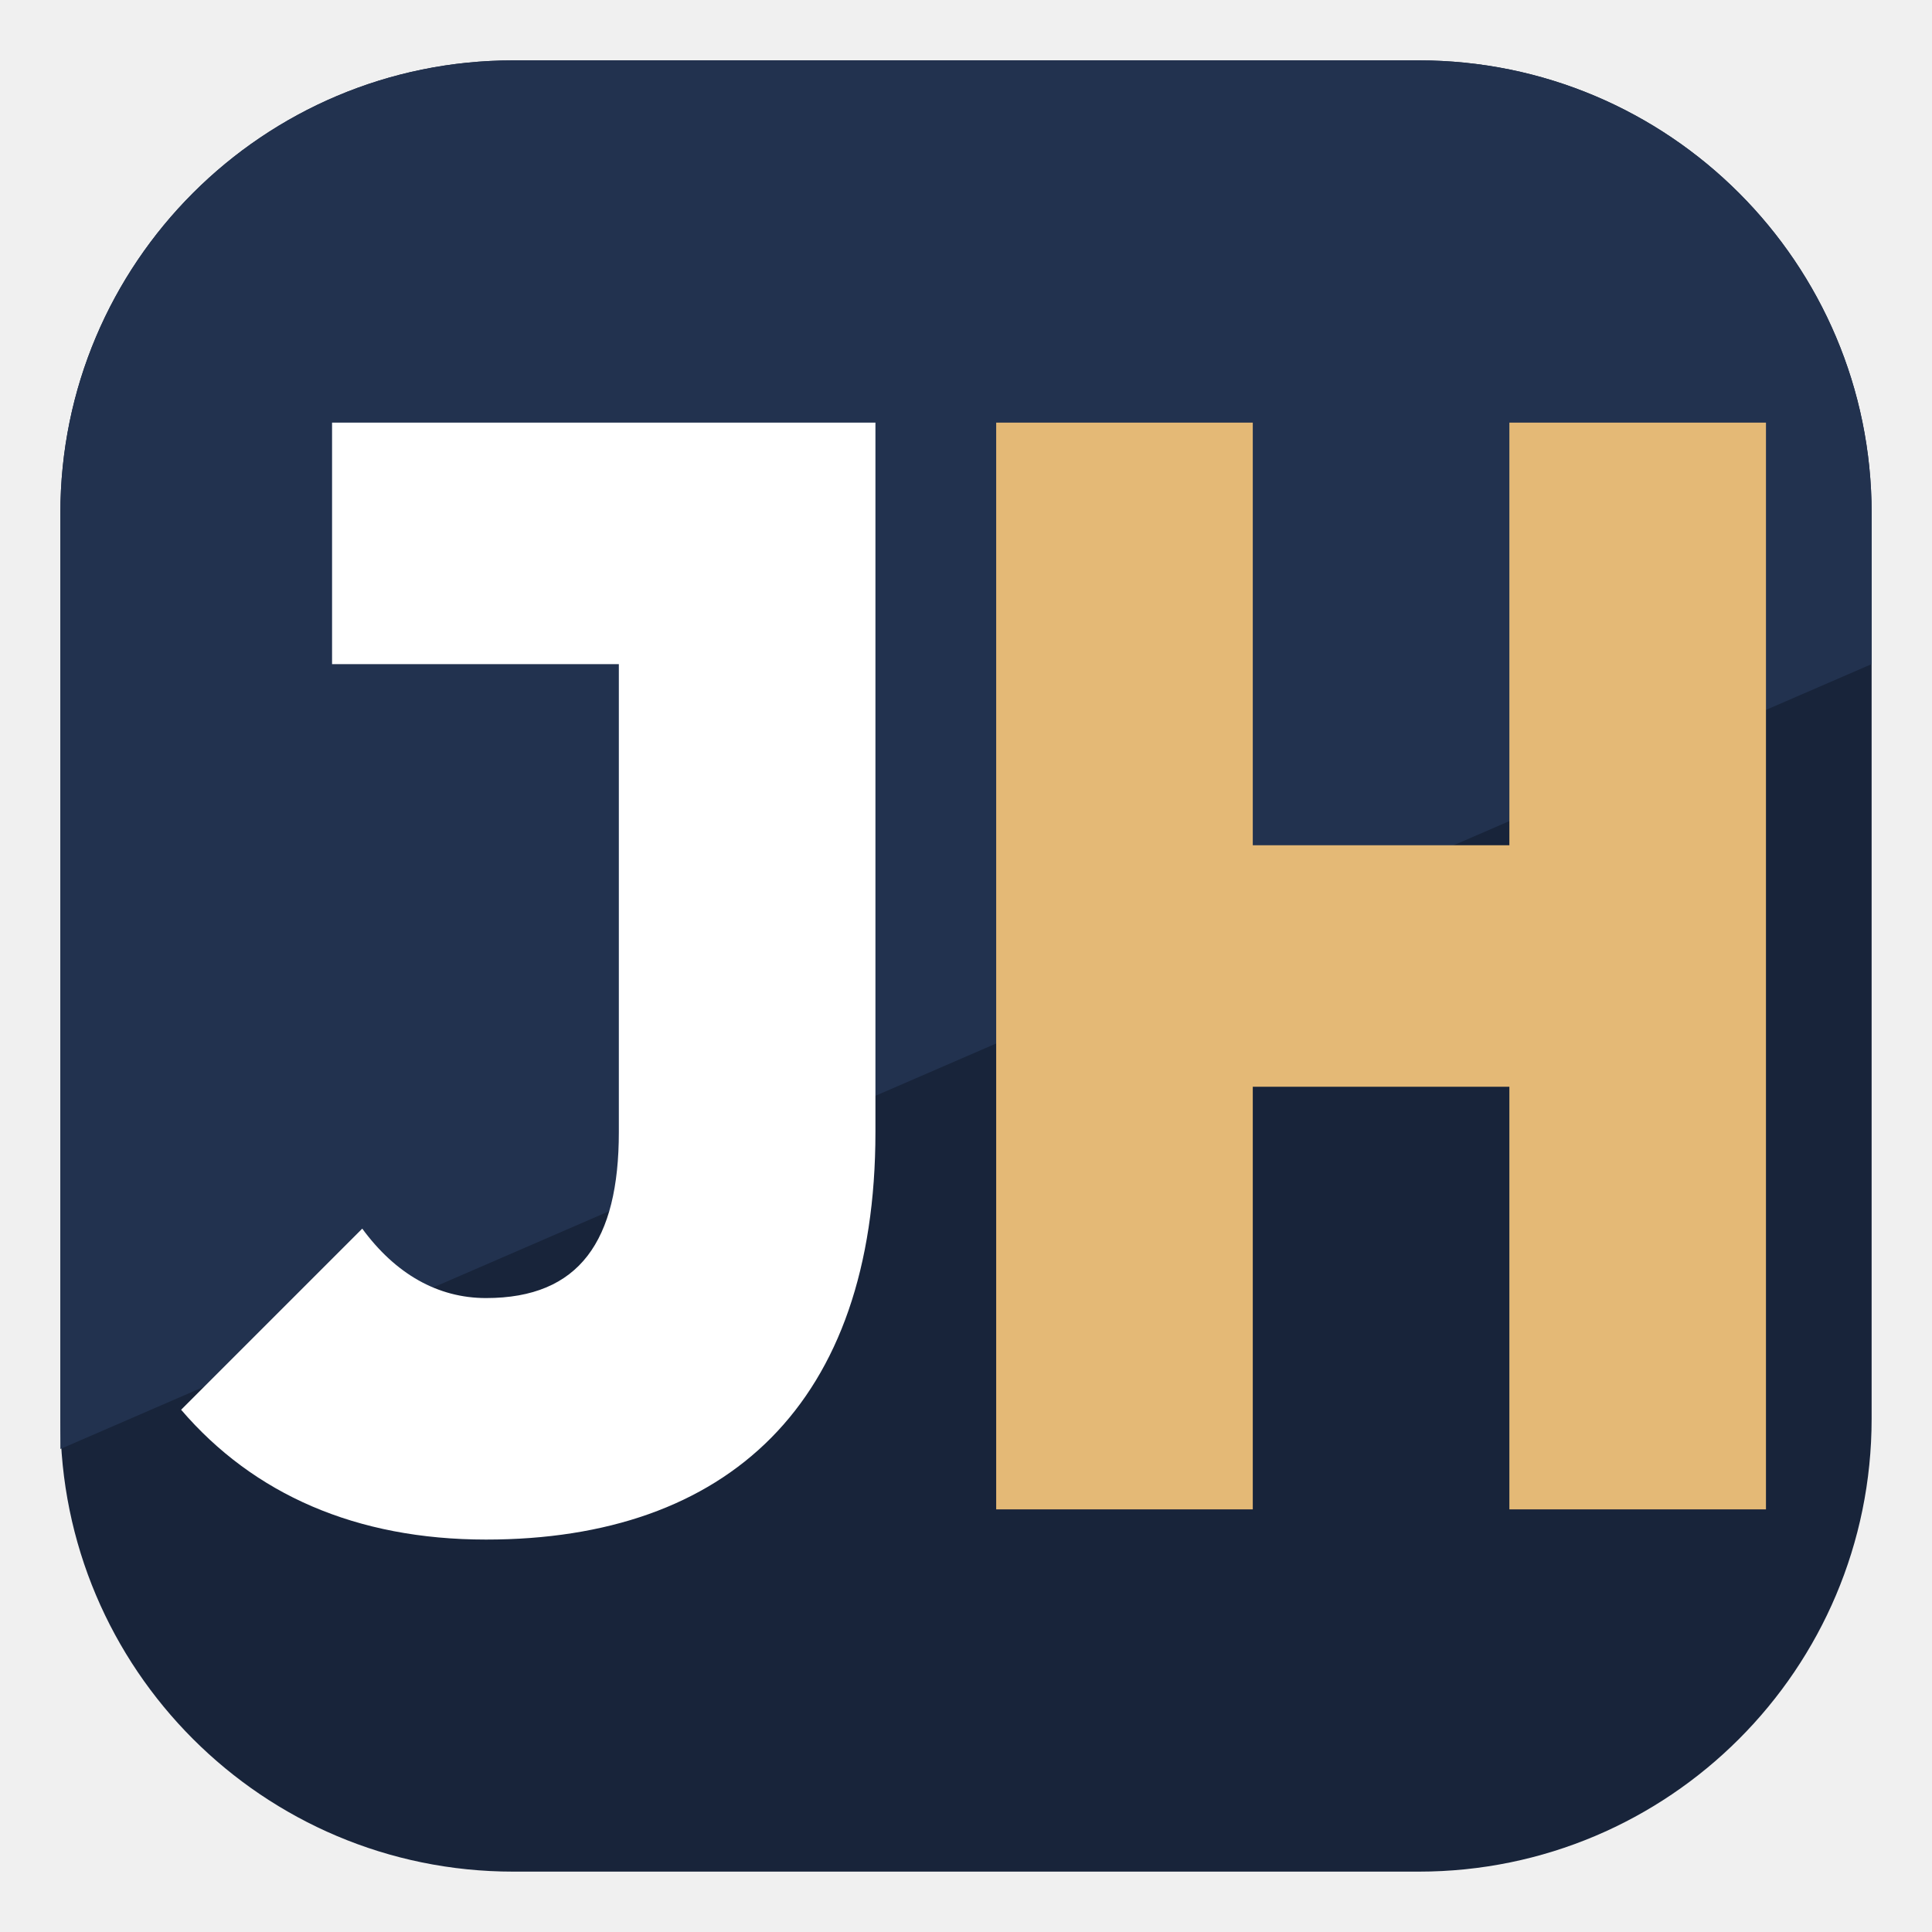
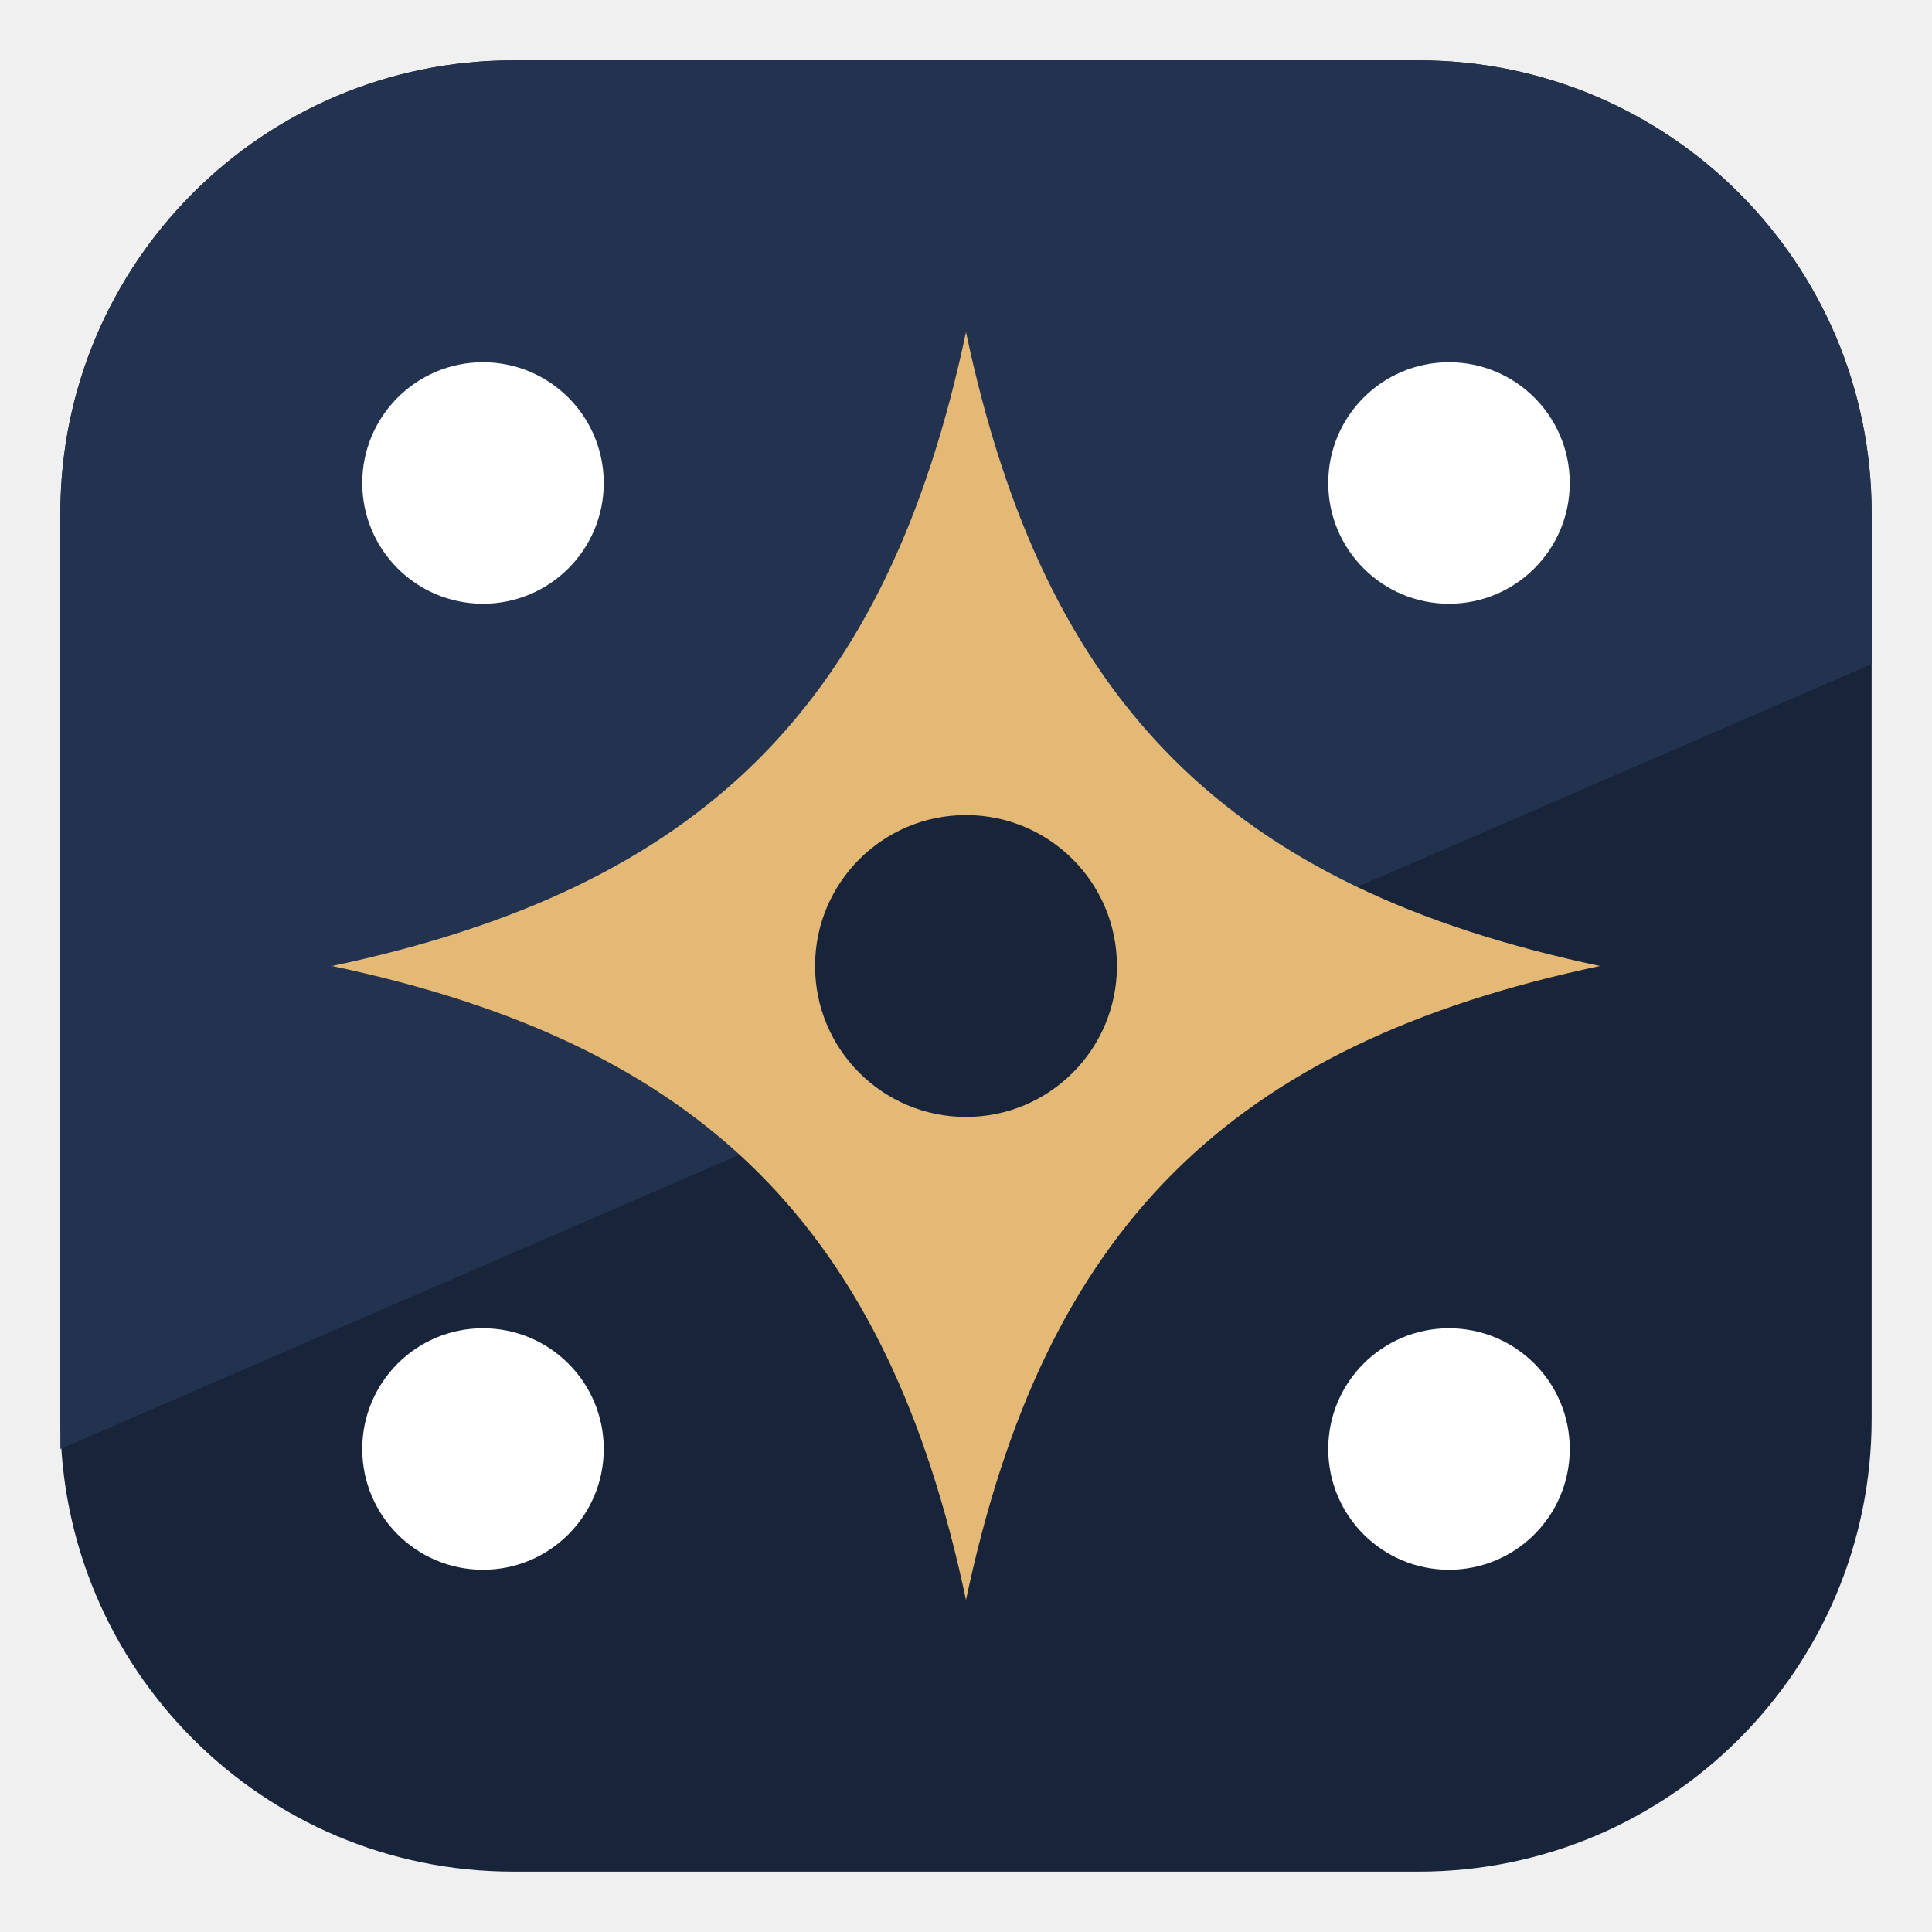
<svg xmlns="http://www.w3.org/2000/svg" width="64" height="64" viewBox="0 0 64 64" fill="none">
  <rect x="2" y="2" width="60" height="60" rx="15" fill="#18243A" />
  <path d="M2 17C2 8.716 8.716 2 17 2H47C55.284 2 62 8.716 62 17V22L2 48V17Z" fill="#22324F" />
-   <path d="M11 14H29V37.5C29 46.5 24.1 51 16.1 51C11.8 51 8.4 49.5 6 46.7L12 40.7C13.1 42.2 14.5 43 16.1 43C19.2 43 20.5 41.1 20.5 37.5V22H11V14Z" fill="#FFFFFF" />
-   <path d="M33 14H41.5V28H50V14H58.5V50H50V36H41.5V50H33V14Z" fill="#E4B976" />
+   <circle cx="16" cy="16" r="4" fill="#FFFFFF" />
+   <circle cx="48" cy="16" r="4" fill="#FFFFFF" />
+   <circle cx="16" cy="48" r="4" fill="#FFFFFF" />
+   <circle cx="48" cy="48" r="4" fill="#FFFFFF" />
+   <path d="M32 11C34.6 23.3 40.7 29.4 53 32C40.7 34.6 34.6 40.7 32 53C29.4 40.7 23.3 34.6 11 32C23.3 29.4 29.4 23.3 32 11Z" fill="#E4B976" />
+   <circle cx="32" cy="32" r="5" fill="#18243A" />
</svg>
